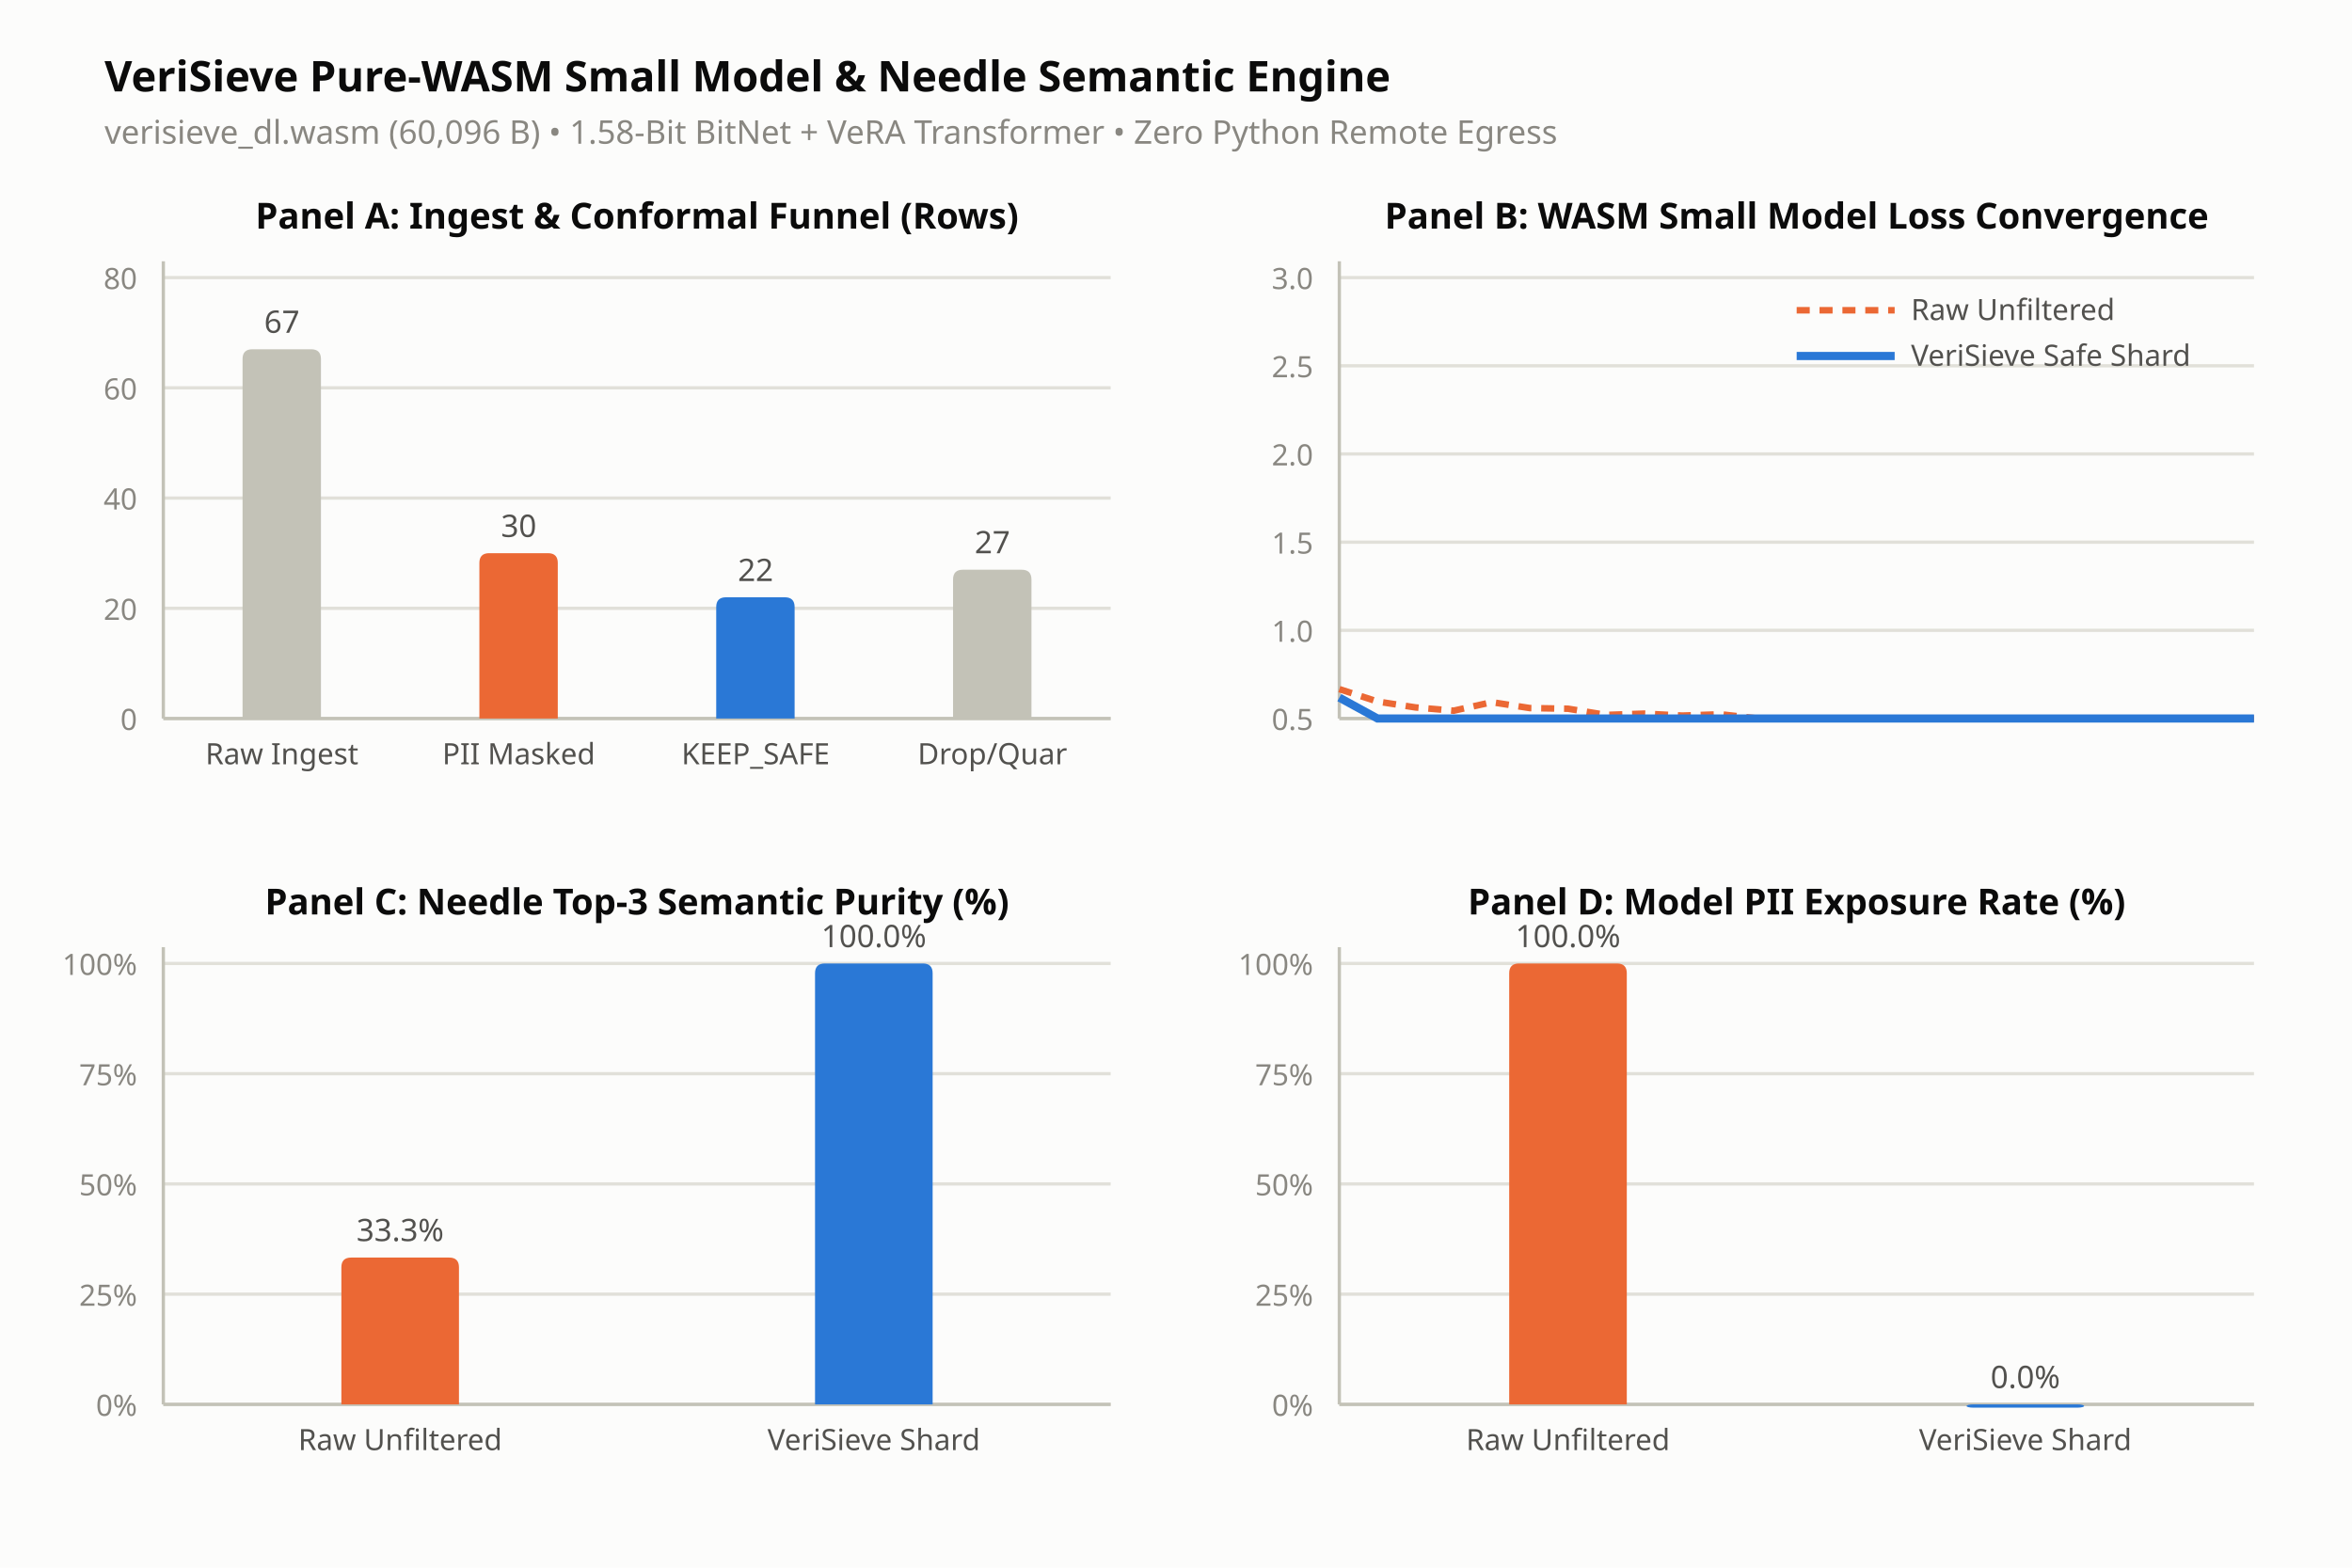
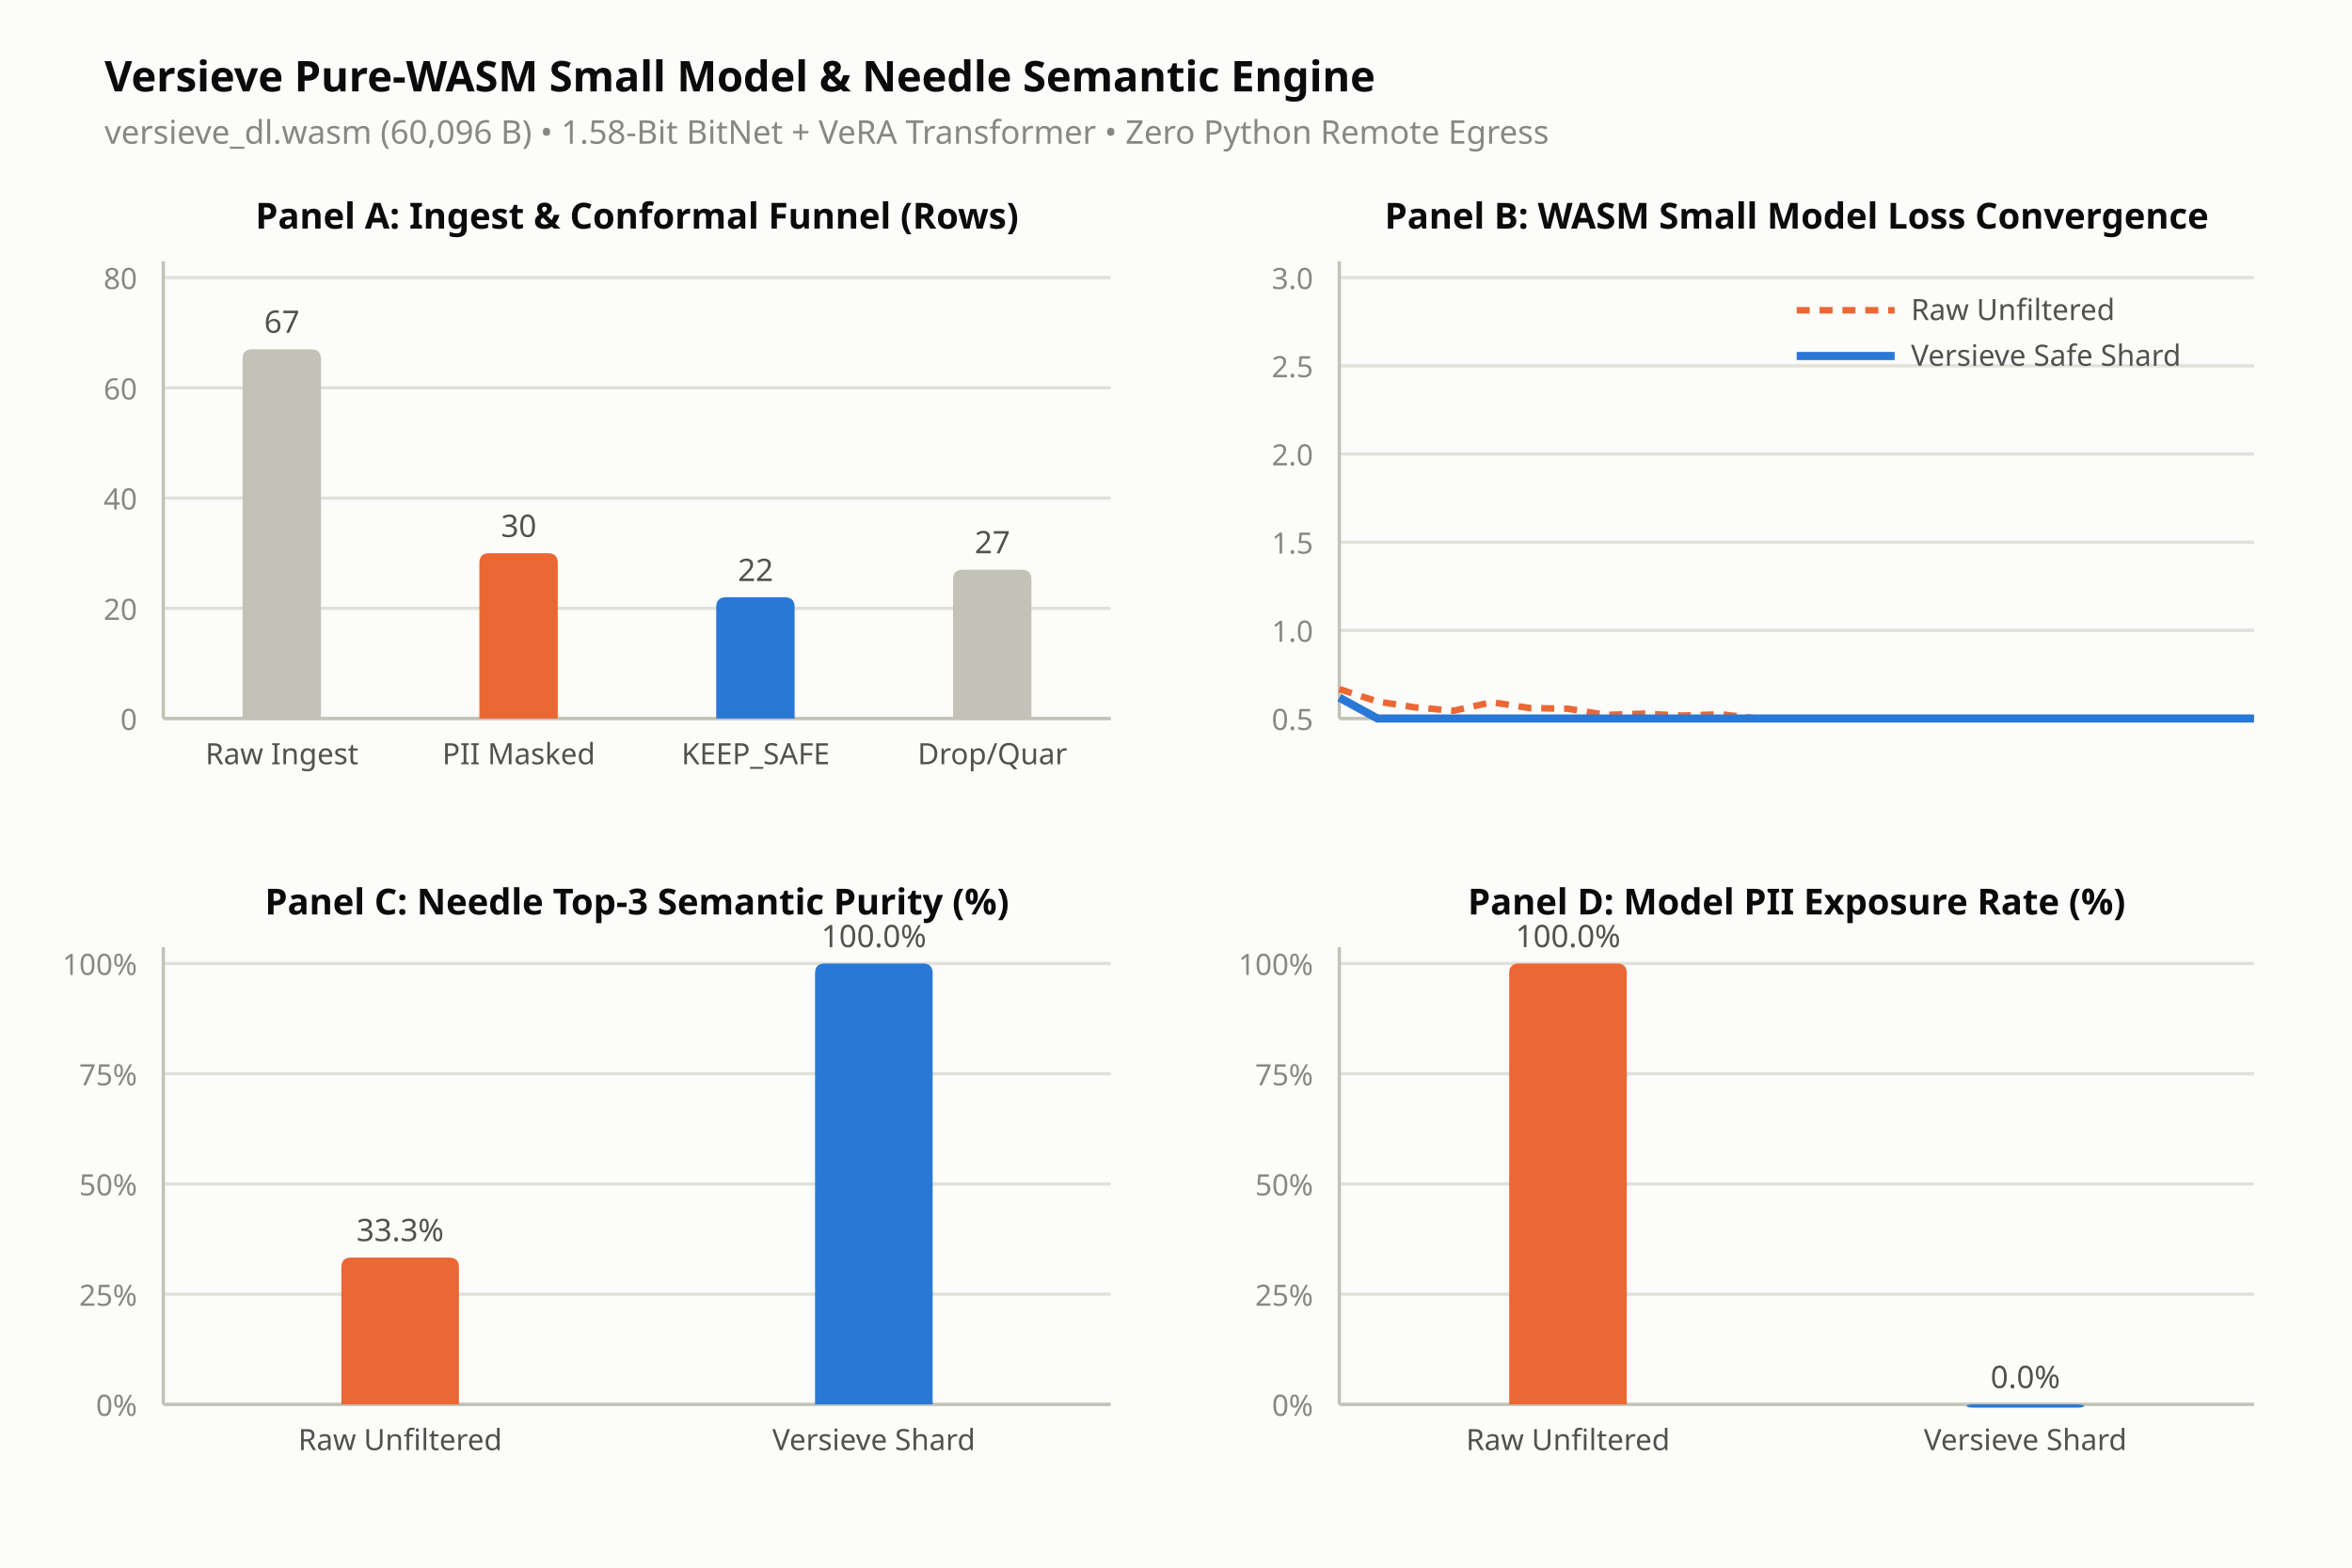
<svg xmlns="http://www.w3.org/2000/svg" viewBox="0 0 720 480" width="720" height="480">
  <rect width="720" height="480" fill="#fcfcfb" />
-   <text x="32" y="28" font-family="Segoe UI, sans-serif" font-size="13" fill="#0b0b0b" text-anchor="start" font-weight="bold">VeriSieve Pure-WASM Small Model &amp; Needle Semantic Engine</text>
-   <text x="32" y="44" font-family="Segoe UI, sans-serif" font-size="10" fill="#898781" text-anchor="start" font-weight="normal">verisieve_dl.wasm (60,096 B) • 1.58-Bit BitNet + VeRA Transformer • Zero Python Remote Egress</text>
+   <text x="32" y="28" font-family="Segoe UI, sans-serif" font-size="13" fill="#0b0b0b" text-anchor="start" font-weight="bold">Versieve Pure-WASM Small Model &amp; Needle Semantic Engine</text>
+   <text x="32" y="44" font-family="Segoe UI, sans-serif" font-size="10" fill="#898781" text-anchor="start" font-weight="normal">versieve_dl.wasm (60,096 B) • 1.58-Bit BitNet + VeRA Transformer • Zero Python Remote Egress</text>
  <text x="195" y="70" font-family="Segoe UI, sans-serif" font-size="11" fill="#0b0b0b" text-anchor="middle" font-weight="bold">Panel A: Ingest &amp; Conformal Funnel (Rows)</text>
  <line x1="50" y1="220" x2="340" y2="220" stroke="#e1e0d9" stroke-width="1" />
  <text x="42" y="223.5" font-family="Segoe UI, sans-serif" font-size="9" fill="#898781" text-anchor="end" font-weight="normal">0</text>
  <line x1="50" y1="186.25" x2="340" y2="186.25" stroke="#e1e0d9" stroke-width="1" />
  <text x="42" y="189.8" font-family="Segoe UI, sans-serif" font-size="9" fill="#898781" text-anchor="end" font-weight="normal">20</text>
  <line x1="50" y1="152.5" x2="340" y2="152.5" stroke="#e1e0d9" stroke-width="1" />
  <text x="42" y="156" font-family="Segoe UI, sans-serif" font-size="9" fill="#898781" text-anchor="end" font-weight="normal">40</text>
  <line x1="50" y1="118.75" x2="340" y2="118.75" stroke="#e1e0d9" stroke-width="1" />
  <text x="42" y="122.3" font-family="Segoe UI, sans-serif" font-size="9" fill="#898781" text-anchor="end" font-weight="normal">60</text>
  <line x1="50" y1="85" x2="340" y2="85" stroke="#e1e0d9" stroke-width="1" />
  <text x="42" y="88.5" font-family="Segoe UI, sans-serif" font-size="9" fill="#898781" text-anchor="end" font-weight="normal">80</text>
  <line x1="50" y1="220" x2="340" y2="220" stroke="#c3c2b7" stroke-width="1" />
  <line x1="50" y1="80" x2="50" y2="220" stroke="#c3c2b7" stroke-width="1" />
  <path d="M74.25 220 L74.25 109.938 Q74.25 106.938 77.25 106.938 L95.25 106.938 Q98.25 106.938 98.25 109.938 L98.25 220 Z" fill="#c3c2b7" />
  <text x="86.3" y="101.9" font-family="Segoe UI, sans-serif" font-size="9.5" fill="#52514e" text-anchor="middle" font-weight="normal">67</text>
  <text x="86.3" y="234" font-family="Segoe UI, sans-serif" font-size="9" fill="#52514e" text-anchor="middle" font-weight="normal">Raw Ingest</text>
  <path d="M146.75 220 L146.75 172.375 Q146.75 169.375 149.75 169.375 L167.75 169.375 Q170.75 169.375 170.75 172.375 L170.75 220 Z" fill="#eb6834" />
  <text x="158.8" y="164.4" font-family="Segoe UI, sans-serif" font-size="9.5" fill="#52514e" text-anchor="middle" font-weight="normal">30</text>
  <text x="158.8" y="234" font-family="Segoe UI, sans-serif" font-size="9" fill="#52514e" text-anchor="middle" font-weight="normal">PII Masked</text>
  <path d="M219.25 220 L219.25 185.875 Q219.25 182.875 222.25 182.875 L240.25 182.875 Q243.25 182.875 243.25 185.875 L243.25 220 Z" fill="#2a78d6" />
  <text x="231.3" y="177.9" font-family="Segoe UI, sans-serif" font-size="9.5" fill="#52514e" text-anchor="middle" font-weight="normal">22</text>
  <text x="231.3" y="234" font-family="Segoe UI, sans-serif" font-size="9" fill="#52514e" text-anchor="middle" font-weight="normal">KEEP_SAFE</text>
  <path d="M291.75 220 L291.75 177.438 Q291.75 174.438 294.75 174.438 L312.75 174.438 Q315.75 174.438 315.75 177.438 L315.75 220 Z" fill="#c3c2b7" />
  <text x="303.8" y="169.4" font-family="Segoe UI, sans-serif" font-size="9.5" fill="#52514e" text-anchor="middle" font-weight="normal">27</text>
  <text x="303.8" y="234" font-family="Segoe UI, sans-serif" font-size="9" fill="#52514e" text-anchor="middle" font-weight="normal">Drop/Quar</text>
  <text x="550" y="70" font-family="Segoe UI, sans-serif" font-size="11" fill="#0b0b0b" text-anchor="middle" font-weight="bold">Panel B: WASM Small Model Loss Convergence</text>
  <line x1="410" y1="220" x2="690" y2="220" stroke="#e1e0d9" stroke-width="1" />
  <text x="402" y="223.5" font-family="Segoe UI, sans-serif" font-size="9" fill="#898781" text-anchor="end" font-weight="normal">0.5</text>
  <line x1="410" y1="193" x2="690" y2="193" stroke="#e1e0d9" stroke-width="1" />
  <text x="402" y="196.5" font-family="Segoe UI, sans-serif" font-size="9" fill="#898781" text-anchor="end" font-weight="normal">1.0</text>
  <line x1="410" y1="166" x2="690" y2="166" stroke="#e1e0d9" stroke-width="1" />
  <text x="402" y="169.5" font-family="Segoe UI, sans-serif" font-size="9" fill="#898781" text-anchor="end" font-weight="normal">1.5</text>
  <line x1="410" y1="139" x2="690" y2="139" stroke="#e1e0d9" stroke-width="1" />
  <text x="402" y="142.5" font-family="Segoe UI, sans-serif" font-size="9" fill="#898781" text-anchor="end" font-weight="normal">2.0</text>
  <line x1="410" y1="112" x2="690" y2="112" stroke="#e1e0d9" stroke-width="1" />
  <text x="402" y="115.5" font-family="Segoe UI, sans-serif" font-size="9" fill="#898781" text-anchor="end" font-weight="normal">2.5</text>
  <line x1="410" y1="85" x2="690" y2="85" stroke="#e1e0d9" stroke-width="1" />
  <text x="402" y="88.5" font-family="Segoe UI, sans-serif" font-size="9" fill="#898781" text-anchor="end" font-weight="normal">3.0</text>
  <line x1="410" y1="220" x2="690" y2="220" stroke="#c3c2b7" stroke-width="1" />
  <line x1="410" y1="80" x2="410" y2="220" stroke="#c3c2b7" stroke-width="1" />
  <polyline points="410.0,211.0 421.7,214.8 433.3,216.6 445.0,217.6 456.7,215.0 468.3,216.8 480.0,217.0 491.7,218.9 503.3,218.5 515.0,219.1 526.7,218.7 538.3,220.0 550.0,220.0 561.7,220.0 573.3,220.0 585.0,220.0 596.7,220.0 608.3,220.0 620.0,220.0 631.7,220.0 643.3,220.0 655.0,220.0 666.7,220.0 678.3,220.0 690.0,220.0" fill="none" stroke="#eb6834" stroke-width="2" stroke-dasharray="4,3" />
  <polyline points="410.0,213.6 421.7,220.0 433.3,220.0 445.0,220.0 456.7,220.0 468.3,220.0 480.0,220.0 491.7,220.0 503.3,220.0 515.0,220.0 526.7,220.0 538.3,220.0 550.0,220.0 561.7,220.0 573.3,220.0 585.0,220.0 596.7,220.0 608.3,220.0 620.0,220.0 631.7,220.0 643.3,220.0 655.0,220.0 666.7,220.0 678.3,220.0 690.0,220.0" fill="none" stroke="#2a78d6" stroke-width="2.5" />
  <line x1="550" y1="95" x2="580" y2="95" stroke="#eb6834" stroke-width="2" stroke-dasharray="4,3" />
  <text x="585" y="98" font-family="Segoe UI, sans-serif" font-size="9" fill="#52514e" text-anchor="start" font-weight="normal">Raw Unfiltered</text>
  <line x1="550" y1="109" x2="580" y2="109" stroke="#2a78d6" stroke-width="2.5" />
-   <text x="585" y="112" font-family="Segoe UI, sans-serif" font-size="9" fill="#52514e" text-anchor="start" font-weight="normal">VeriSieve Safe Shard</text>
+   <text x="585" y="112" font-family="Segoe UI, sans-serif" font-size="9" fill="#52514e" text-anchor="start" font-weight="normal">Versieve Safe Shard</text>
  <text x="195" y="280" font-family="Segoe UI, sans-serif" font-size="11" fill="#0b0b0b" text-anchor="middle" font-weight="bold">Panel C: Needle Top-3 Semantic Purity (%)</text>
  <line x1="50" y1="430" x2="340" y2="430" stroke="#e1e0d9" stroke-width="1" />
  <text x="42" y="433.5" font-family="Segoe UI, sans-serif" font-size="9" fill="#898781" text-anchor="end" font-weight="normal">0%</text>
  <line x1="50" y1="396.25" x2="340" y2="396.25" stroke="#e1e0d9" stroke-width="1" />
  <text x="42" y="399.8" font-family="Segoe UI, sans-serif" font-size="9" fill="#898781" text-anchor="end" font-weight="normal">25%</text>
  <line x1="50" y1="362.5" x2="340" y2="362.5" stroke="#e1e0d9" stroke-width="1" />
  <text x="42" y="366" font-family="Segoe UI, sans-serif" font-size="9" fill="#898781" text-anchor="end" font-weight="normal">50%</text>
  <line x1="50" y1="328.75" x2="340" y2="328.75" stroke="#e1e0d9" stroke-width="1" />
  <text x="42" y="332.3" font-family="Segoe UI, sans-serif" font-size="9" fill="#898781" text-anchor="end" font-weight="normal">75%</text>
  <line x1="50" y1="295" x2="340" y2="295" stroke="#e1e0d9" stroke-width="1" />
  <text x="42" y="298.5" font-family="Segoe UI, sans-serif" font-size="9" fill="#898781" text-anchor="end" font-weight="normal">100%</text>
  <line x1="50" y1="430" x2="340" y2="430" stroke="#c3c2b7" stroke-width="1" />
  <line x1="50" y1="290" x2="50" y2="430" stroke="#c3c2b7" stroke-width="1" />
  <path d="M104.5 430 L104.5 388.045 Q104.5 385.045 107.5 385.045 L137.5 385.045 Q140.5 385.045 140.5 388.045 L140.5 430 Z" fill="#eb6834" />
  <text x="122.5" y="380" font-family="Segoe UI, sans-serif" font-size="9.5" fill="#52514e" text-anchor="middle" font-weight="normal">33.3%</text>
  <text x="122.5" y="444" font-family="Segoe UI, sans-serif" font-size="9" fill="#52514e" text-anchor="middle" font-weight="normal">Raw Unfiltered</text>
  <path d="M249.5 430 L249.5 298 Q249.5 295 252.5 295 L282.5 295 Q285.5 295 285.5 298 L285.5 430 Z" fill="#2a78d6" />
  <text x="267.5" y="290" font-family="Segoe UI, sans-serif" font-size="9.5" fill="#52514e" text-anchor="middle" font-weight="normal">100.0%</text>
-   <text x="267.5" y="444" font-family="Segoe UI, sans-serif" font-size="9" fill="#52514e" text-anchor="middle" font-weight="normal">VeriSieve Shard</text>
+   <text x="267.5" y="444" font-family="Segoe UI, sans-serif" font-size="9" fill="#52514e" text-anchor="middle" font-weight="normal">Versieve Shard</text>
  <text x="550" y="280" font-family="Segoe UI, sans-serif" font-size="11" fill="#0b0b0b" text-anchor="middle" font-weight="bold">Panel D: Model PII Exposure Rate (%)</text>
  <line x1="410" y1="430" x2="690" y2="430" stroke="#e1e0d9" stroke-width="1" />
  <text x="402" y="433.5" font-family="Segoe UI, sans-serif" font-size="9" fill="#898781" text-anchor="end" font-weight="normal">0%</text>
  <line x1="410" y1="396.25" x2="690" y2="396.25" stroke="#e1e0d9" stroke-width="1" />
  <text x="402" y="399.8" font-family="Segoe UI, sans-serif" font-size="9" fill="#898781" text-anchor="end" font-weight="normal">25%</text>
  <line x1="410" y1="362.5" x2="690" y2="362.5" stroke="#e1e0d9" stroke-width="1" />
  <text x="402" y="366" font-family="Segoe UI, sans-serif" font-size="9" fill="#898781" text-anchor="end" font-weight="normal">50%</text>
  <line x1="410" y1="328.75" x2="690" y2="328.75" stroke="#e1e0d9" stroke-width="1" />
  <text x="402" y="332.3" font-family="Segoe UI, sans-serif" font-size="9" fill="#898781" text-anchor="end" font-weight="normal">75%</text>
  <line x1="410" y1="295" x2="690" y2="295" stroke="#e1e0d9" stroke-width="1" />
  <text x="402" y="298.5" font-family="Segoe UI, sans-serif" font-size="9" fill="#898781" text-anchor="end" font-weight="normal">100%</text>
  <line x1="410" y1="430" x2="690" y2="430" stroke="#c3c2b7" stroke-width="1" />
  <line x1="410" y1="290" x2="410" y2="430" stroke="#c3c2b7" stroke-width="1" />
  <path d="M462 430 L462 298 Q462 295 465 295 L495 295 Q498 295 498 298 L498 430 Z" fill="#eb6834" />
  <text x="480" y="290" font-family="Segoe UI, sans-serif" font-size="9.5" fill="#52514e" text-anchor="middle" font-weight="normal">100.0%</text>
  <text x="480" y="444" font-family="Segoe UI, sans-serif" font-size="9" fill="#52514e" text-anchor="middle" font-weight="normal">Raw Unfiltered</text>
  <rect x="602" y="430" width="36" height="1" rx="2" fill="#2a78d6" />
  <text x="620" y="425" font-family="Segoe UI, sans-serif" font-size="9.5" fill="#52514e" text-anchor="middle" font-weight="normal">0.0%</text>
-   <text x="620" y="444" font-family="Segoe UI, sans-serif" font-size="9" fill="#52514e" text-anchor="middle" font-weight="normal">VeriSieve Shard</text>
+   <text x="620" y="444" font-family="Segoe UI, sans-serif" font-size="9" fill="#52514e" text-anchor="middle" font-weight="normal">Versieve Shard</text>
</svg>
